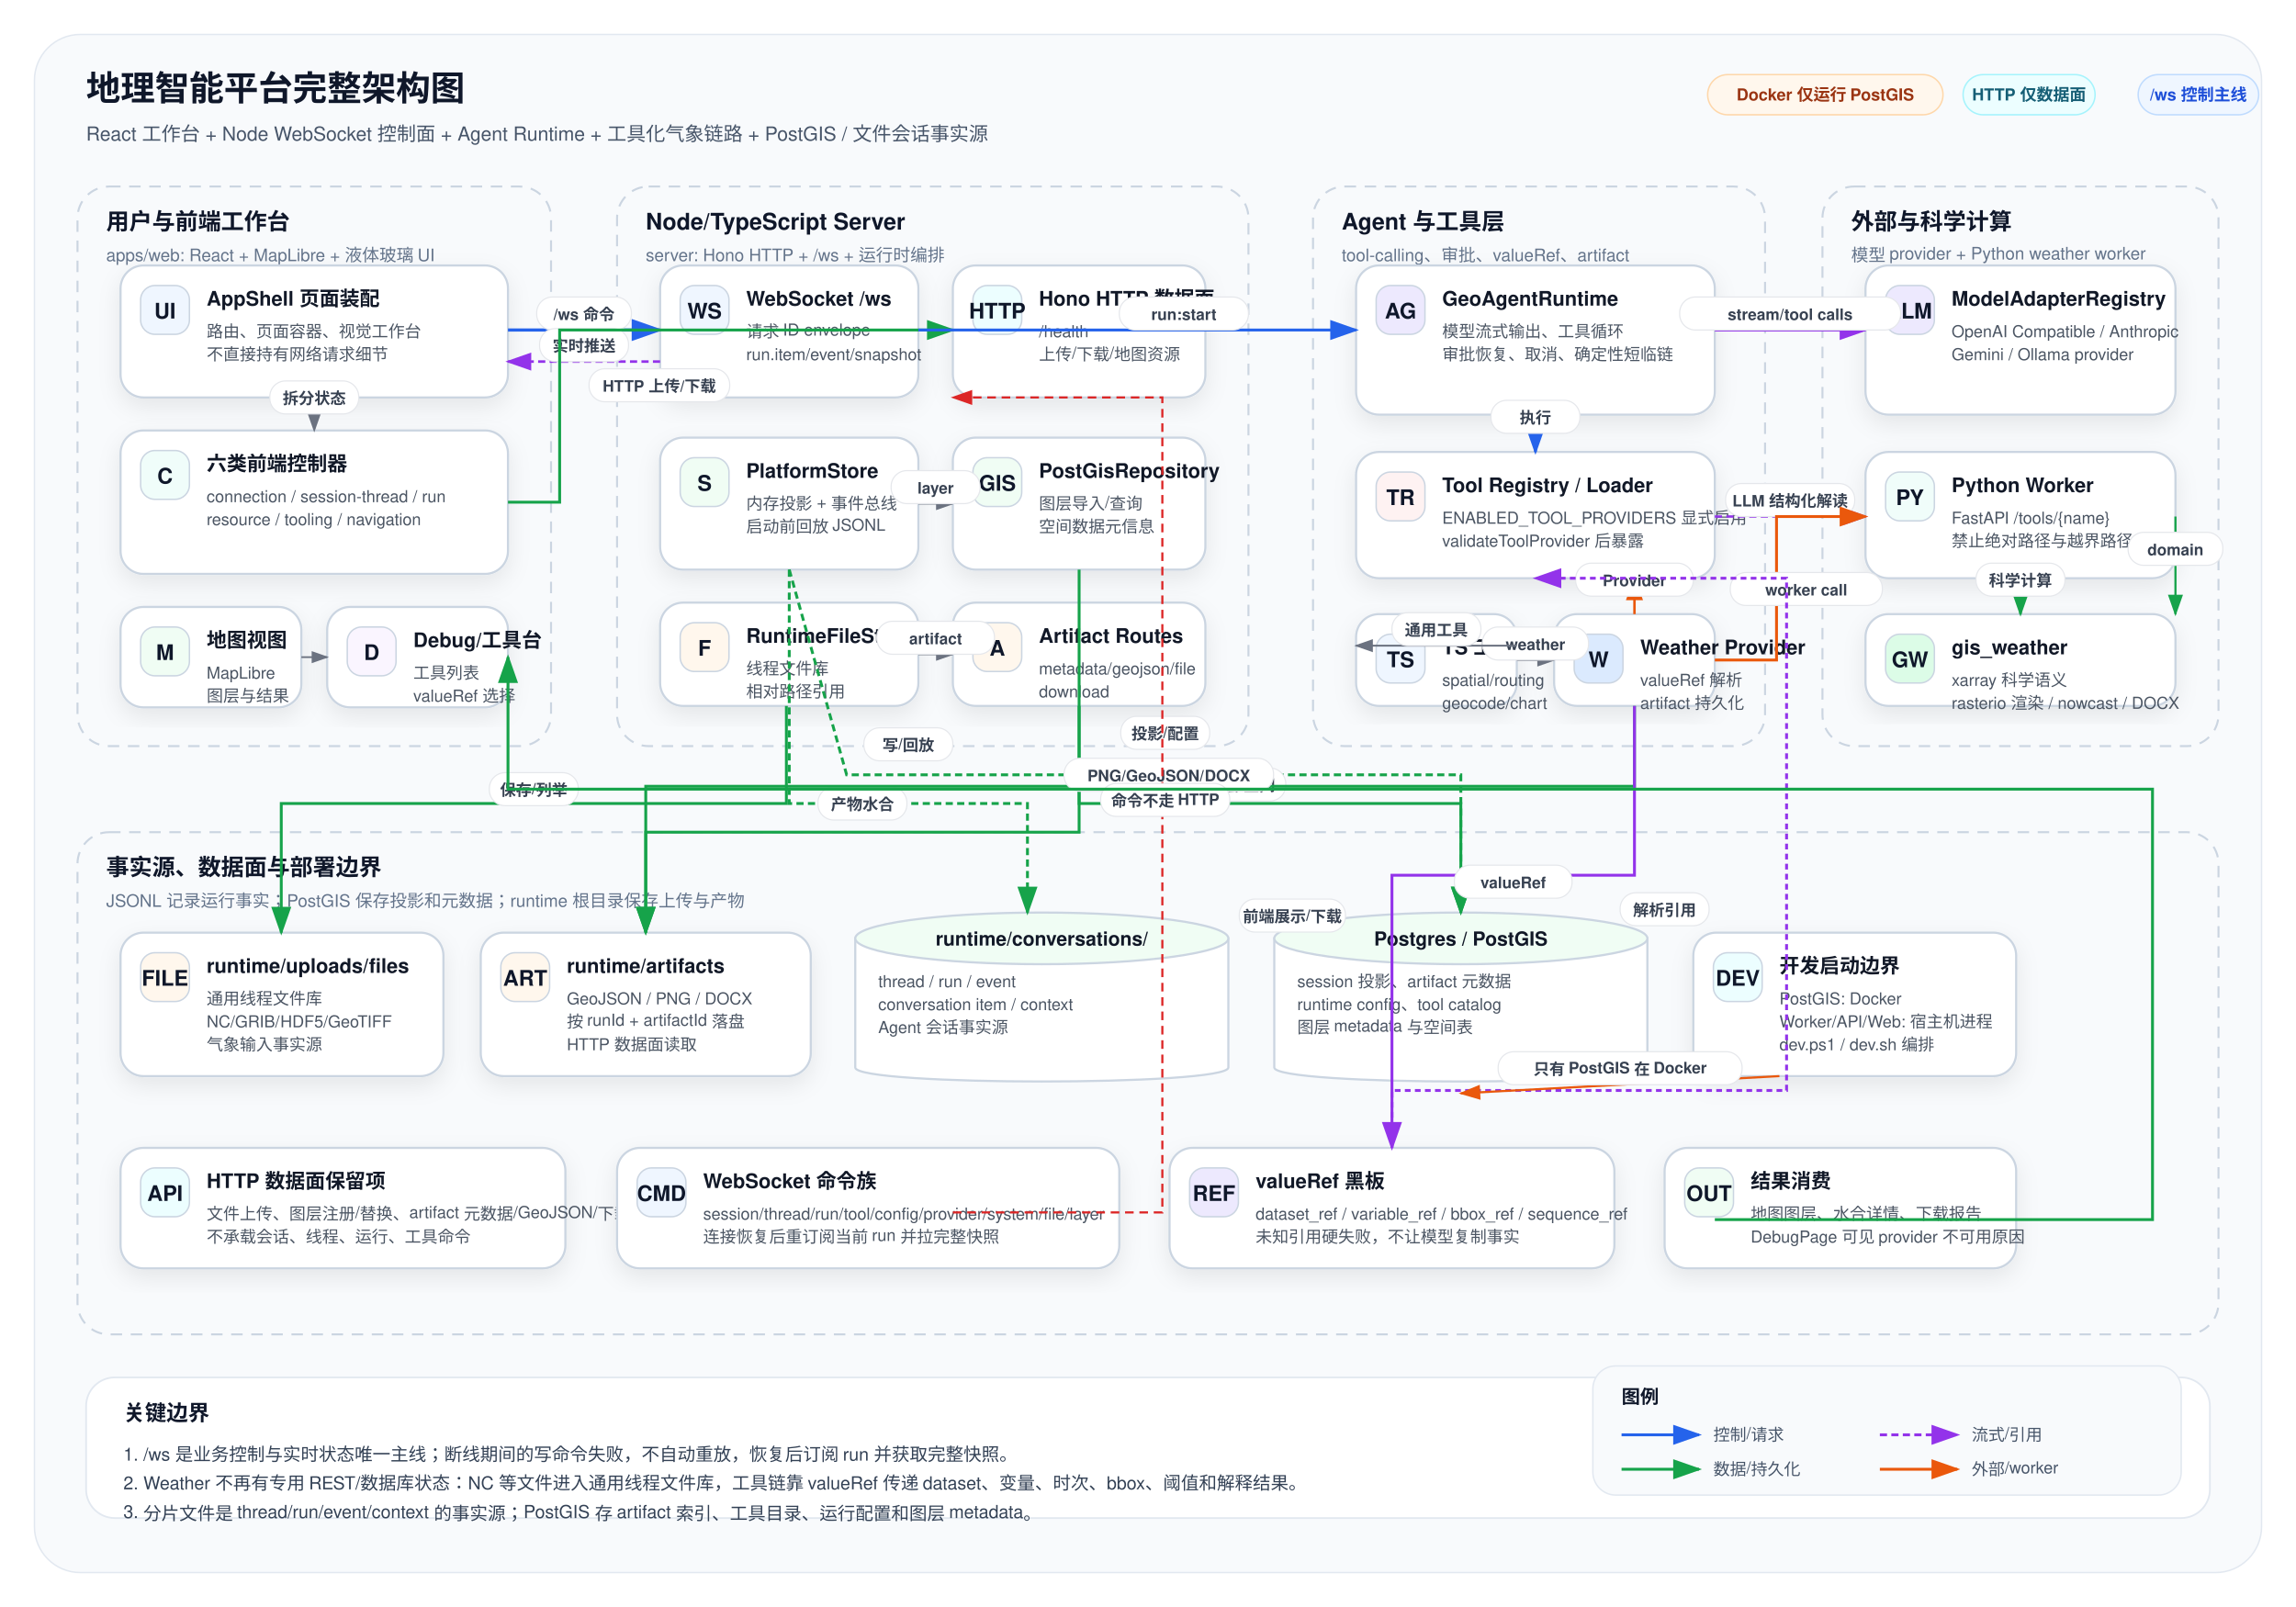
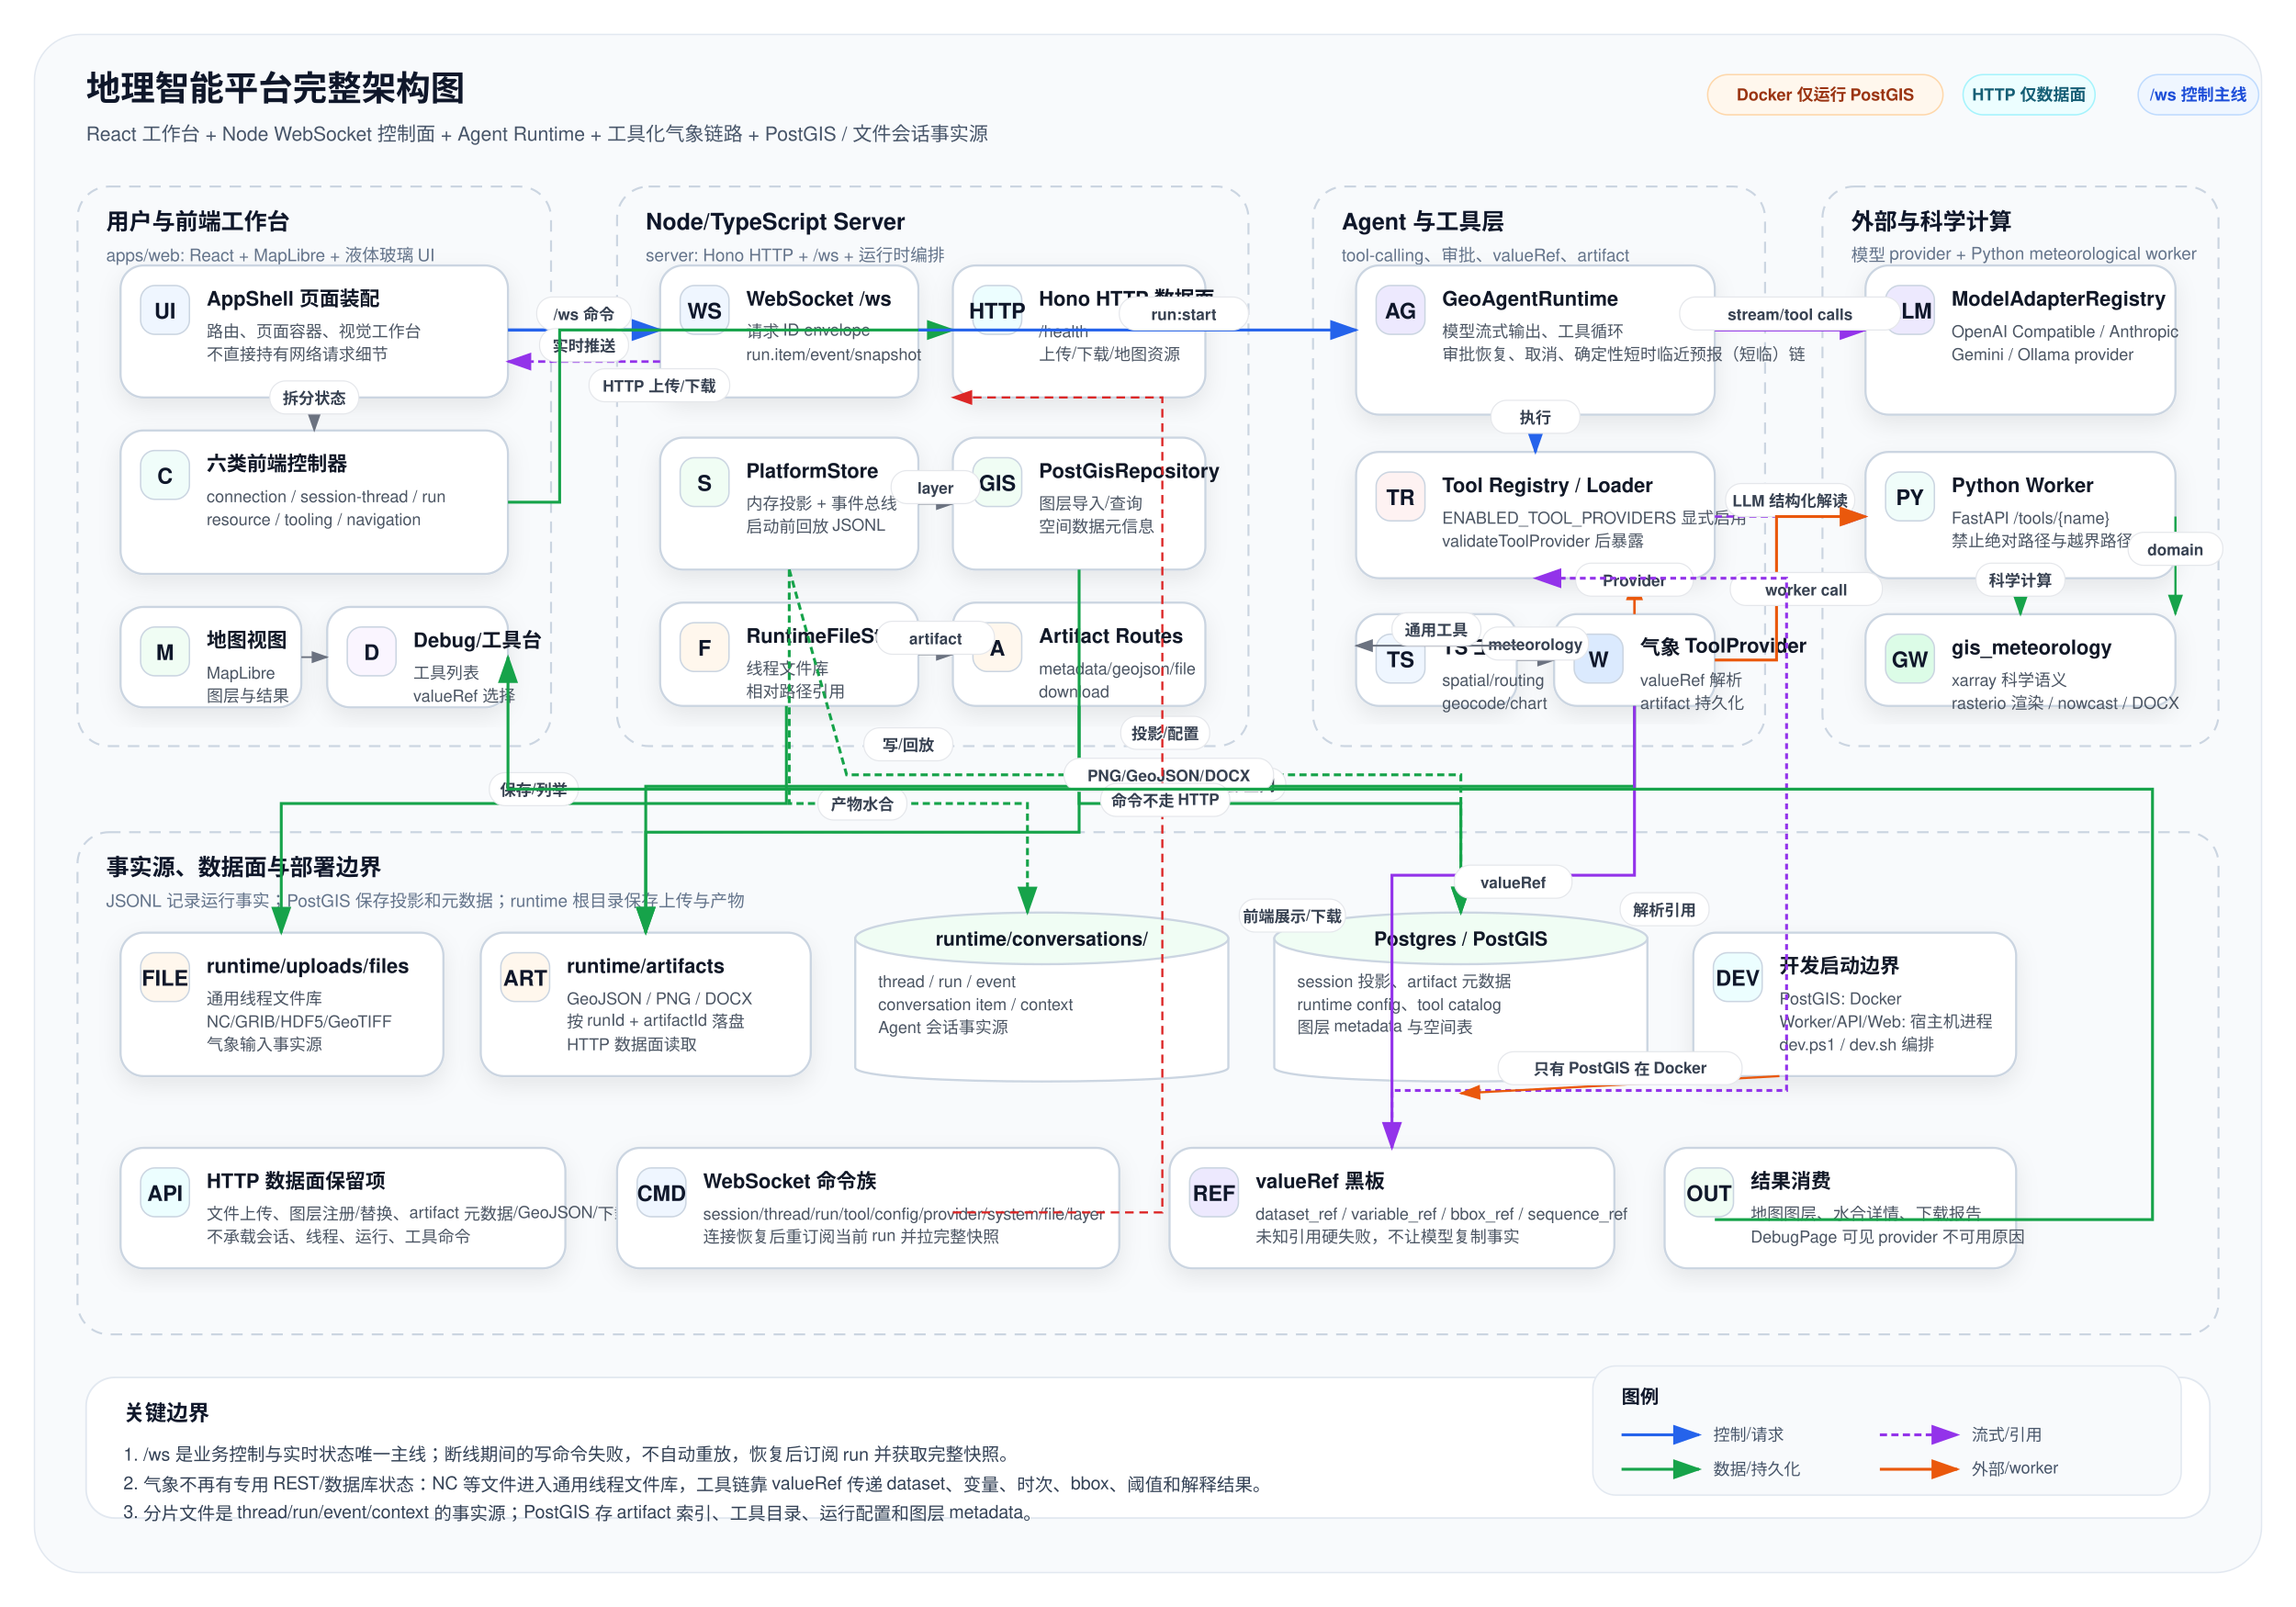
<svg xmlns="http://www.w3.org/2000/svg" viewBox="0 0 1600 1120" width="1600" height="1120">
  <style>
text { font-family: 'Helvetica Neue', Helvetica, Arial, 'PingFang SC', 'Microsoft YaHei', 'Microsoft JhengHei', 'SimHei', sans-serif; }
.node { filter: url(#softShadow); }
</style>
  <defs>
    <filter id="softShadow" x="-20%" y="-20%" width="140%" height="140%">
      <feDropShadow dx="0" dy="6" stdDeviation="8" flood-color="#0f172a" flood-opacity="0.08" />
    </filter>
    <marker id="arrow-blue" markerWidth="10" markerHeight="7" refX="9" refY="3.5" orient="auto">
      <polygon points="0 0, 10 3.5, 0 7" fill="#2563eb" />
    </marker>
    <marker id="arrow-green" markerWidth="10" markerHeight="7" refX="9" refY="3.5" orient="auto">
      <polygon points="0 0, 10 3.5, 0 7" fill="#16a34a" />
    </marker>
    <marker id="arrow-orange" markerWidth="10" markerHeight="7" refX="9" refY="3.5" orient="auto">
      <polygon points="0 0, 10 3.5, 0 7" fill="#ea580c" />
    </marker>
    <marker id="arrow-purple" markerWidth="10" markerHeight="7" refX="9" refY="3.5" orient="auto">
      <polygon points="0 0, 10 3.5, 0 7" fill="#9333ea" />
    </marker>
    <marker id="arrow-gray" markerWidth="10" markerHeight="7" refX="9" refY="3.5" orient="auto">
      <polygon points="0 0, 10 3.5, 0 7" fill="#6b7280" />
    </marker>
    <marker id="arrow-red" markerWidth="10" markerHeight="7" refX="9" refY="3.5" orient="auto">
      <polygon points="0 0, 10 3.5, 0 7" fill="#dc2626" />
    </marker>
  </defs>
  <rect width="1600" height="1120" fill="#ffffff" />
  <rect x="24" y="24" width="1552" height="1072" rx="32" fill="#f8fafc" stroke="#e2e8f0" />
  <text x="60" y="70" font-size="24" fill="#0f172a" font-weight="800" text-anchor="start">地理智能平台完整架构图</text>
  <text x="60" y="98" font-size="13.5" fill="#475569" font-weight="400" text-anchor="start">React 工作台 + Node WebSocket 控制面 + Agent Runtime + 工具化气象链路 + PostGIS / 文件会话事实源</text>
  <rect x="1190" y="52" width="164" height="28" rx="14" fill="#fff7ed" stroke="#fed7aa" stroke-width="1" />
  <text x="1272.0" y="70" font-size="11.5" fill="#9a3412" font-weight="600" text-anchor="middle">Docker 仅运行 PostGIS</text>
  <rect x="1368" y="52" width="92" height="28" rx="14" fill="#ecfeff" stroke="#a5f3fc" stroke-width="1" />
  <text x="1414.0" y="70" font-size="11.5" fill="#155e75" font-weight="600" text-anchor="middle">HTTP 仅数据面</text>
  <rect x="1490" y="52" width="84" height="28" rx="14" fill="#eff6ff" stroke="#bfdbfe" stroke-width="1" />
  <text x="1532.0" y="70" font-size="11.5" fill="#1d4ed8" font-weight="600" text-anchor="middle">/ws 控制主线</text>
  <rect x="54" y="130" width="330" height="390" rx="22" fill="#f8fafc" stroke="#cbd5e1" stroke-width="1.4" stroke-dasharray="8 6" />
  <text x="74" y="160" font-size="16" fill="#0f172a" font-weight="700" text-anchor="start">用户与前端工作台</text>
  <text x="74" y="182" font-size="12" fill="#64748b" font-weight="400" text-anchor="start">apps/web: React + MapLibre + 液体玻璃 UI</text>
  <rect x="430" y="130" width="440" height="390" rx="22" fill="#f8fafc" stroke="#cbd5e1" stroke-width="1.4" stroke-dasharray="8 6" />
  <text x="450" y="160" font-size="16" fill="#0f172a" font-weight="700" text-anchor="start">Node/TypeScript Server</text>
  <text x="450" y="182" font-size="12" fill="#64748b" font-weight="400" text-anchor="start">server: Hono HTTP + /ws + 运行时编排</text>
  <rect x="915" y="130" width="315" height="390" rx="22" fill="#f8fafc" stroke="#cbd5e1" stroke-width="1.4" stroke-dasharray="8 6" />
  <text x="935" y="160" font-size="16" fill="#0f172a" font-weight="700" text-anchor="start">Agent 与工具层</text>
  <text x="935" y="182" font-size="12" fill="#64748b" font-weight="400" text-anchor="start">tool-calling、审批、valueRef、artifact</text>
  <rect x="1270" y="130" width="276" height="390" rx="22" fill="#f8fafc" stroke="#cbd5e1" stroke-width="1.4" stroke-dasharray="8 6" />
  <text x="1290" y="160" font-size="16" fill="#0f172a" font-weight="700" text-anchor="start">外部与科学计算</text>
-   <text x="1290" y="182" font-size="12" fill="#64748b" font-weight="400" text-anchor="start">模型 provider + Python weather worker</text>
+   <text x="1290" y="182" font-size="12" fill="#64748b" font-weight="400" text-anchor="start">模型 provider + Python meteorological worker</text>
  <rect x="54" y="580" width="1492" height="350" rx="22" fill="#f8fafc" stroke="#cbd5e1" stroke-width="1.4" stroke-dasharray="8 6" />
  <text x="74" y="610" font-size="16" fill="#0f172a" font-weight="700" text-anchor="start">事实源、数据面与部署边界</text>
  <text x="74" y="632" font-size="12" fill="#64748b" font-weight="400" text-anchor="start">JSONL 记录运行事实；PostGIS 保存投影和元数据；runtime 根目录保存上传与产物</text>
  <rect x="84" y="185" width="270" height="92" rx="16" fill="#ffffff" stroke="#cbd5e1" stroke-width="1.5" class="node" />
  <rect x="98" y="199" width="34" height="34" rx="10" fill="#eff6ff" stroke="#cbd5e1" stroke-width="1.0" />
  <text x="115" y="222" font-size="15" fill="#0f172a" font-weight="700" text-anchor="middle">UI</text>
  <text x="144" y="213" font-size="14" fill="#111827" font-weight="700" text-anchor="start">AppShell 页面装配</text>
  <text x="144" y="235" font-size="11.5" fill="#4b5563" font-weight="400" text-anchor="start">路由、页面容器、视觉工作台</text>
  <text x="144" y="251" font-size="11.5" fill="#4b5563" font-weight="400" text-anchor="start">不直接持有网络请求细节</text>
  <rect x="84" y="300" width="270" height="100" rx="16" fill="#ffffff" stroke="#cbd5e1" stroke-width="1.5" class="node" />
  <rect x="98" y="314" width="34" height="34" rx="10" fill="#f0fdfa" stroke="#cbd5e1" stroke-width="1.0" />
  <text x="115" y="337" font-size="15" fill="#0f172a" font-weight="700" text-anchor="middle">C</text>
  <text x="144" y="328" font-size="14" fill="#111827" font-weight="700" text-anchor="start">六类前端控制器</text>
  <text x="144" y="350" font-size="11.5" fill="#4b5563" font-weight="400" text-anchor="start">connection / session-thread / run</text>
  <text x="144" y="366" font-size="11.5" fill="#4b5563" font-weight="400" text-anchor="start">resource / tooling / navigation</text>
  <rect x="84" y="423" width="126" height="70" rx="16" fill="#ffffff" stroke="#cbd5e1" stroke-width="1.5" class="node" />
  <rect x="98" y="437" width="34" height="34" rx="10" fill="#f0fdf4" stroke="#cbd5e1" stroke-width="1.0" />
  <text x="115" y="460" font-size="15" fill="#0f172a" font-weight="700" text-anchor="middle">M</text>
  <text x="144" y="451" font-size="14" fill="#111827" font-weight="700" text-anchor="start">地图视图</text>
  <text x="144" y="473" font-size="11.5" fill="#4b5563" font-weight="400" text-anchor="start">MapLibre</text>
  <text x="144" y="489" font-size="11.5" fill="#4b5563" font-weight="400" text-anchor="start">图层与结果</text>
  <rect x="228" y="423" width="126" height="70" rx="16" fill="#ffffff" stroke="#cbd5e1" stroke-width="1.5" class="node" />
  <rect x="242" y="437" width="34" height="34" rx="10" fill="#faf5ff" stroke="#cbd5e1" stroke-width="1.0" />
  <text x="259" y="460" font-size="15" fill="#0f172a" font-weight="700" text-anchor="middle">D</text>
  <text x="288" y="451" font-size="14" fill="#111827" font-weight="700" text-anchor="start">Debug/工具台</text>
  <text x="288" y="473" font-size="11.5" fill="#4b5563" font-weight="400" text-anchor="start">工具列表</text>
  <text x="288" y="489" font-size="11.5" fill="#4b5563" font-weight="400" text-anchor="start">valueRef 选择</text>
  <rect x="460" y="185" width="180" height="92" rx="16" fill="#ffffff" stroke="#cbd5e1" stroke-width="1.5" class="node" />
  <rect x="474" y="199" width="34" height="34" rx="10" fill="#eff6ff" stroke="#cbd5e1" stroke-width="1.0" />
  <text x="491" y="222" font-size="15" fill="#0f172a" font-weight="700" text-anchor="middle">WS</text>
  <text x="520" y="213" font-size="14" fill="#111827" font-weight="700" text-anchor="start">WebSocket /ws</text>
  <text x="520" y="235" font-size="11.5" fill="#4b5563" font-weight="400" text-anchor="start">请求 ID envelope</text>
  <text x="520" y="251" font-size="11.5" fill="#4b5563" font-weight="400" text-anchor="start">run.item/event/snapshot</text>
  <rect x="664" y="185" width="176" height="92" rx="16" fill="#ffffff" stroke="#cbd5e1" stroke-width="1.5" class="node" />
  <rect x="678" y="199" width="34" height="34" rx="10" fill="#ecfeff" stroke="#cbd5e1" stroke-width="1.0" />
  <text x="695" y="222" font-size="15" fill="#0f172a" font-weight="700" text-anchor="middle">HTTP</text>
  <text x="724" y="213" font-size="14" fill="#111827" font-weight="700" text-anchor="start">Hono HTTP 数据面</text>
  <text x="724" y="235" font-size="11.5" fill="#4b5563" font-weight="400" text-anchor="start">/health</text>
  <text x="724" y="251" font-size="11.5" fill="#4b5563" font-weight="400" text-anchor="start">上传/下载/地图资源</text>
  <rect x="460" y="305" width="180" height="92" rx="16" fill="#ffffff" stroke="#cbd5e1" stroke-width="1.5" class="node" />
  <rect x="474" y="319" width="34" height="34" rx="10" fill="#f0fdf4" stroke="#cbd5e1" stroke-width="1.0" />
  <text x="491" y="342" font-size="15" fill="#0f172a" font-weight="700" text-anchor="middle">S</text>
  <text x="520" y="333" font-size="14" fill="#111827" font-weight="700" text-anchor="start">PlatformStore</text>
  <text x="520" y="355" font-size="11.5" fill="#4b5563" font-weight="400" text-anchor="start">内存投影 + 事件总线</text>
  <text x="520" y="371" font-size="11.5" fill="#4b5563" font-weight="400" text-anchor="start">启动前回放 JSONL</text>
  <rect x="664" y="305" width="176" height="92" rx="16" fill="#ffffff" stroke="#cbd5e1" stroke-width="1.5" class="node" />
  <rect x="678" y="319" width="34" height="34" rx="10" fill="#f0fdf4" stroke="#cbd5e1" stroke-width="1.0" />
  <text x="695" y="342" font-size="15" fill="#0f172a" font-weight="700" text-anchor="middle">GIS</text>
  <text x="724" y="333" font-size="14" fill="#111827" font-weight="700" text-anchor="start">PostGisRepository</text>
  <text x="724" y="355" font-size="11.5" fill="#4b5563" font-weight="400" text-anchor="start">图层导入/查询</text>
  <text x="724" y="371" font-size="11.5" fill="#4b5563" font-weight="400" text-anchor="start">空间数据元信息</text>
  <rect x="460" y="420" width="180" height="72" rx="16" fill="#ffffff" stroke="#cbd5e1" stroke-width="1.5" class="node" />
  <rect x="474" y="434" width="34" height="34" rx="10" fill="#fff7ed" stroke="#cbd5e1" stroke-width="1.0" />
  <text x="491" y="457" font-size="15" fill="#0f172a" font-weight="700" text-anchor="middle">F</text>
  <text x="520" y="448" font-size="14" fill="#111827" font-weight="700" text-anchor="start">RuntimeFileStore</text>
  <text x="520" y="470" font-size="11.5" fill="#4b5563" font-weight="400" text-anchor="start">线程文件库</text>
  <text x="520" y="486" font-size="11.5" fill="#4b5563" font-weight="400" text-anchor="start">相对路径引用</text>
  <rect x="664" y="420" width="176" height="72" rx="16" fill="#ffffff" stroke="#cbd5e1" stroke-width="1.5" class="node" />
  <rect x="678" y="434" width="34" height="34" rx="10" fill="#fff7ed" stroke="#cbd5e1" stroke-width="1.0" />
  <text x="695" y="457" font-size="15" fill="#0f172a" font-weight="700" text-anchor="middle">A</text>
  <text x="724" y="448" font-size="14" fill="#111827" font-weight="700" text-anchor="start">Artifact Routes</text>
  <text x="724" y="470" font-size="11.5" fill="#4b5563" font-weight="400" text-anchor="start">metadata/geojson/file</text>
  <text x="724" y="486" font-size="11.5" fill="#4b5563" font-weight="400" text-anchor="start">download</text>
  <rect x="945" y="185" width="250" height="104" rx="16" fill="#ffffff" stroke="#cbd5e1" stroke-width="1.5" class="node" />
  <rect x="959" y="199" width="34" height="34" rx="10" fill="#ede9fe" stroke="#cbd5e1" stroke-width="1.0" />
  <text x="976" y="222" font-size="15" fill="#0f172a" font-weight="700" text-anchor="middle">AG</text>
  <text x="1005" y="213" font-size="14" fill="#111827" font-weight="700" text-anchor="start">GeoAgentRuntime</text>
  <text x="1005" y="235" font-size="11.5" fill="#4b5563" font-weight="400" text-anchor="start">模型流式输出、工具循环</text>
-   <text x="1005" y="251" font-size="11.5" fill="#4b5563" font-weight="400" text-anchor="start">审批恢复、取消、确定性短临链</text>
+   <text x="1005" y="251" font-size="11.5" fill="#4b5563" font-weight="400" text-anchor="start">审批恢复、取消、确定性短时临近预报（短临）链</text>
  <rect x="945" y="315" width="250" height="88" rx="16" fill="#ffffff" stroke="#cbd5e1" stroke-width="1.5" class="node" />
  <rect x="959" y="329" width="34" height="34" rx="10" fill="#fef2f2" stroke="#cbd5e1" stroke-width="1.0" />
  <text x="976" y="352" font-size="15" fill="#0f172a" font-weight="700" text-anchor="middle">TR</text>
  <text x="1005" y="343" font-size="14" fill="#111827" font-weight="700" text-anchor="start">Tool Registry / Loader</text>
  <text x="1005" y="365" font-size="11.5" fill="#4b5563" font-weight="400" text-anchor="start">ENABLED_TOOL_PROVIDERS 显式启用</text>
  <text x="1005" y="381" font-size="11.5" fill="#4b5563" font-weight="400" text-anchor="start">validateToolProvider 后暴露</text>
  <rect x="945" y="428" width="112" height="64" rx="16" fill="#ffffff" stroke="#cbd5e1" stroke-width="1.5" class="node" />
  <rect x="959" y="442" width="34" height="34" rx="10" fill="#eff6ff" stroke="#cbd5e1" stroke-width="1.0" />
  <text x="976" y="465" font-size="15" fill="#0f172a" font-weight="700" text-anchor="middle">TS</text>
  <text x="1005" y="456" font-size="14" fill="#111827" font-weight="700" text-anchor="start">TS 工具</text>
  <text x="1005" y="478" font-size="11.5" fill="#4b5563" font-weight="400" text-anchor="start">spatial/routing</text>
  <text x="1005" y="494" font-size="11.5" fill="#4b5563" font-weight="400" text-anchor="start">geocode/chart</text>
  <rect x="1083" y="428" width="112" height="64" rx="16" fill="#ffffff" stroke="#cbd5e1" stroke-width="1.5" class="node" />
  <rect x="1097" y="442" width="34" height="34" rx="10" fill="#dbeafe" stroke="#cbd5e1" stroke-width="1.0" />
  <text x="1114" y="465" font-size="15" fill="#0f172a" font-weight="700" text-anchor="middle">W</text>
-   <text x="1143" y="456" font-size="14" fill="#111827" font-weight="700" text-anchor="start">Weather Provider</text>
+   <text x="1143" y="456" font-size="14" fill="#111827" font-weight="700" text-anchor="start">气象 ToolProvider</text>
  <text x="1143" y="478" font-size="11.5" fill="#4b5563" font-weight="400" text-anchor="start">valueRef 解析</text>
  <text x="1143" y="494" font-size="11.5" fill="#4b5563" font-weight="400" text-anchor="start">artifact 持久化</text>
  <rect x="1300" y="185" width="216" height="104" rx="16" fill="#ffffff" stroke="#cbd5e1" stroke-width="1.5" class="node" />
  <rect x="1314" y="199" width="34" height="34" rx="10" fill="#ede9fe" stroke="#cbd5e1" stroke-width="1.0" />
  <text x="1331" y="222" font-size="15" fill="#0f172a" font-weight="700" text-anchor="middle">LLM</text>
  <text x="1360" y="213" font-size="14" fill="#111827" font-weight="700" text-anchor="start">ModelAdapterRegistry</text>
  <text x="1360" y="235" font-size="11.5" fill="#4b5563" font-weight="400" text-anchor="start">OpenAI Compatible / Anthropic</text>
  <text x="1360" y="251" font-size="11.5" fill="#4b5563" font-weight="400" text-anchor="start">Gemini / Ollama provider</text>
  <rect x="1300" y="315" width="216" height="88" rx="16" fill="#ffffff" stroke="#cbd5e1" stroke-width="1.5" class="node" />
  <rect x="1314" y="329" width="34" height="34" rx="10" fill="#f0fdfa" stroke="#cbd5e1" stroke-width="1.0" />
  <text x="1331" y="352" font-size="15" fill="#0f172a" font-weight="700" text-anchor="middle">PY</text>
  <text x="1360" y="343" font-size="14" fill="#111827" font-weight="700" text-anchor="start">Python Worker</text>
  <text x="1360" y="365" font-size="11.5" fill="#4b5563" font-weight="400" text-anchor="start">FastAPI /tools/{name}</text>
  <text x="1360" y="381" font-size="11.5" fill="#4b5563" font-weight="400" text-anchor="start">禁止绝对路径与越界路径</text>
  <rect x="1300" y="428" width="216" height="64" rx="16" fill="#ffffff" stroke="#cbd5e1" stroke-width="1.5" class="node" />
  <rect x="1314" y="442" width="34" height="34" rx="10" fill="#dcfce7" stroke="#cbd5e1" stroke-width="1.0" />
  <text x="1331" y="465" font-size="15" fill="#0f172a" font-weight="700" text-anchor="middle">GW</text>
-   <text x="1360" y="456" font-size="14" fill="#111827" font-weight="700" text-anchor="start">gis_weather</text>
+   <text x="1360" y="456" font-size="14" fill="#111827" font-weight="700" text-anchor="start">gis_meteorology</text>
  <text x="1360" y="478" font-size="11.5" fill="#4b5563" font-weight="400" text-anchor="start">xarray 科学语义</text>
  <text x="1360" y="494" font-size="11.5" fill="#4b5563" font-weight="400" text-anchor="start">rasterio 渲染 / nowcast / DOCX</text>
  <rect x="84" y="650" width="225" height="100" rx="16" fill="#ffffff" stroke="#cbd5e1" stroke-width="1.5" class="node" />
  <rect x="98" y="664" width="34" height="34" rx="10" fill="#fff7ed" stroke="#cbd5e1" stroke-width="1.0" />
  <text x="115" y="687" font-size="15" fill="#0f172a" font-weight="700" text-anchor="middle">FILE</text>
  <text x="144" y="678" font-size="14" fill="#111827" font-weight="700" text-anchor="start">runtime/uploads/files</text>
  <text x="144" y="700" font-size="11.5" fill="#4b5563" font-weight="400" text-anchor="start">通用线程文件库</text>
  <text x="144" y="716" font-size="11.5" fill="#4b5563" font-weight="400" text-anchor="start">NC/GRIB/HDF5/GeoTIFF</text>
  <text x="144" y="732" font-size="11.5" fill="#4b5563" font-weight="400" text-anchor="start">气象输入事实源</text>
  <rect x="335" y="650" width="230" height="100" rx="16" fill="#ffffff" stroke="#cbd5e1" stroke-width="1.5" class="node" />
  <rect x="349" y="664" width="34" height="34" rx="10" fill="#fff7ed" stroke="#cbd5e1" stroke-width="1.0" />
  <text x="366" y="687" font-size="15" fill="#0f172a" font-weight="700" text-anchor="middle">ART</text>
  <text x="395" y="678" font-size="14" fill="#111827" font-weight="700" text-anchor="start">runtime/artifacts</text>
  <text x="395" y="700" font-size="11.5" fill="#4b5563" font-weight="400" text-anchor="start">GeoJSON / PNG / DOCX</text>
  <text x="395" y="716" font-size="11.5" fill="#4b5563" font-weight="400" text-anchor="start">按 runId + artifactId 落盘</text>
  <text x="395" y="732" font-size="11.5" fill="#4b5563" font-weight="400" text-anchor="start">HTTP 数据面读取</text>
  <path d="M596,654 C596,641 856,641 856,654 L856,744 C856,757 596,757 596,744 Z" fill="#ffffff" stroke="#cbd5e1" stroke-width="1.5" />
  <ellipse cx="726.0" cy="654" rx="130.0" ry="18" fill="#f0fdf4" stroke="#cbd5e1" stroke-width="1.5" />
  <text x="726.0" y="659" font-size="13.5" fill="#111827" font-weight="700" text-anchor="middle">runtime/conversations/</text>
  <text x="612" y="688" font-size="11.5" fill="#4b5563" font-weight="400" text-anchor="start">thread / run / event</text>
  <text x="612" y="704" font-size="11.5" fill="#4b5563" font-weight="400" text-anchor="start">conversation item / context</text>
  <text x="612" y="720" font-size="11.5" fill="#4b5563" font-weight="400" text-anchor="start">Agent 会话事实源</text>
  <path d="M888,654 C888,641 1148,641 1148,654 L1148,744 C1148,757 888,757 888,744 Z" fill="#ffffff" stroke="#cbd5e1" stroke-width="1.5" />
  <ellipse cx="1018.0" cy="654" rx="130.0" ry="18" fill="#f0fdf4" stroke="#cbd5e1" stroke-width="1.5" />
  <text x="1018.0" y="659" font-size="13.5" fill="#111827" font-weight="700" text-anchor="middle">Postgres / PostGIS</text>
  <text x="904" y="688" font-size="11.5" fill="#4b5563" font-weight="400" text-anchor="start">session 投影、artifact 元数据</text>
  <text x="904" y="704" font-size="11.5" fill="#4b5563" font-weight="400" text-anchor="start">runtime config、tool catalog</text>
  <text x="904" y="720" font-size="11.5" fill="#4b5563" font-weight="400" text-anchor="start">图层 metadata 与空间表</text>
  <rect x="1180" y="650" width="225" height="100" rx="16" fill="#ffffff" stroke="#cbd5e1" stroke-width="1.5" class="node" />
  <rect x="1194" y="664" width="34" height="34" rx="10" fill="#ecfeff" stroke="#cbd5e1" stroke-width="1.0" />
  <text x="1211" y="687" font-size="15" fill="#0f172a" font-weight="700" text-anchor="middle">DEV</text>
  <text x="1240" y="678" font-size="14" fill="#111827" font-weight="700" text-anchor="start">开发启动边界</text>
  <text x="1240" y="700" font-size="11.5" fill="#4b5563" font-weight="400" text-anchor="start">PostGIS: Docker</text>
  <text x="1240" y="716" font-size="11.5" fill="#4b5563" font-weight="400" text-anchor="start">Worker/API/Web: 宿主机进程</text>
  <text x="1240" y="732" font-size="11.5" fill="#4b5563" font-weight="400" text-anchor="start">dev.ps1 / dev.sh 编排</text>
  <rect x="84" y="800" width="310" height="84" rx="16" fill="#ffffff" stroke="#cbd5e1" stroke-width="1.5" class="node" />
  <rect x="98" y="814" width="34" height="34" rx="10" fill="#ecfeff" stroke="#cbd5e1" stroke-width="1.0" />
  <text x="115" y="837" font-size="15" fill="#0f172a" font-weight="700" text-anchor="middle">API</text>
  <text x="144" y="828" font-size="14" fill="#111827" font-weight="700" text-anchor="start">HTTP 数据面保留项</text>
  <text x="144" y="850" font-size="11.5" fill="#4b5563" font-weight="400" text-anchor="start">文件上传、图层注册/替换、artifact 元数据/GeoJSON/下载、底图资源</text>
  <text x="144" y="866" font-size="11.5" fill="#4b5563" font-weight="400" text-anchor="start">不承载会话、线程、运行、工具命令</text>
  <rect x="430" y="800" width="350" height="84" rx="16" fill="#ffffff" stroke="#cbd5e1" stroke-width="1.5" class="node" />
  <rect x="444" y="814" width="34" height="34" rx="10" fill="#eff6ff" stroke="#cbd5e1" stroke-width="1.0" />
  <text x="461" y="837" font-size="15" fill="#0f172a" font-weight="700" text-anchor="middle">CMD</text>
  <text x="490" y="828" font-size="14" fill="#111827" font-weight="700" text-anchor="start">WebSocket 命令族</text>
  <text x="490" y="850" font-size="11.5" fill="#4b5563" font-weight="400" text-anchor="start">session/thread/run/tool/config/provider/system/file/layer</text>
  <text x="490" y="866" font-size="11.5" fill="#4b5563" font-weight="400" text-anchor="start">连接恢复后重订阅当前 run 并拉完整快照</text>
  <rect x="815" y="800" width="310" height="84" rx="16" fill="#ffffff" stroke="#cbd5e1" stroke-width="1.5" class="node" />
  <rect x="829" y="814" width="34" height="34" rx="10" fill="#ede9fe" stroke="#cbd5e1" stroke-width="1.0" />
  <text x="846" y="837" font-size="15" fill="#0f172a" font-weight="700" text-anchor="middle">REF</text>
  <text x="875" y="828" font-size="14" fill="#111827" font-weight="700" text-anchor="start">valueRef 黑板</text>
  <text x="875" y="850" font-size="11.5" fill="#4b5563" font-weight="400" text-anchor="start">dataset_ref / variable_ref / bbox_ref / sequence_ref</text>
  <text x="875" y="866" font-size="11.5" fill="#4b5563" font-weight="400" text-anchor="start">未知引用硬失败，不让模型复制事实</text>
  <rect x="1160" y="800" width="245" height="84" rx="16" fill="#ffffff" stroke="#cbd5e1" stroke-width="1.5" class="node" />
  <rect x="1174" y="814" width="34" height="34" rx="10" fill="#f0fdf4" stroke="#cbd5e1" stroke-width="1.0" />
  <text x="1191" y="837" font-size="15" fill="#0f172a" font-weight="700" text-anchor="middle">OUT</text>
  <text x="1220" y="828" font-size="14" fill="#111827" font-weight="700" text-anchor="start">结果消费</text>
  <text x="1220" y="850" font-size="11.5" fill="#4b5563" font-weight="400" text-anchor="start">地图图层、水合详情、下载报告</text>
  <text x="1220" y="866" font-size="11.5" fill="#4b5563" font-weight="400" text-anchor="start">DebugPage 可见 provider 不可用原因</text>
  <line x1="354" y1="230" x2="460" y2="230" stroke="#2563eb" stroke-width="2.2" marker-end="url(#arrow-blue)" />
  <rect x="374.0" y="207.0" width="66" height="23" rx="11" fill="#ffffff" stroke="#e5e7eb" stroke-width="0.8" />
  <text x="407.0" y="223.0" font-size="11" fill="#374151" font-weight="600" text-anchor="middle">/ws 命令</text>
  <line x1="460" y1="252" x2="354" y2="252" stroke="#9333ea" stroke-width="1.8" stroke-dasharray="5 3" marker-end="url(#arrow-purple)" />
  <rect x="376.0" y="229.0" width="62" height="23" rx="11" fill="#ffffff" stroke="#e5e7eb" stroke-width="0.8" />
  <text x="407.0" y="245.0" font-size="11" fill="#374151" font-weight="600" text-anchor="middle">实时推送</text>
  <path d="M 354 350 L 390 350 L 390 230 L 664 230" fill="none" stroke="#16a34a" stroke-width="2.0" marker-end="url(#arrow-green)" />
  <rect x="410.5" y="257.0" width="98" height="23" rx="11" fill="#ffffff" stroke="#e5e7eb" stroke-width="0.8" />
  <text x="459.5" y="273.0" font-size="11" fill="#374151" font-weight="600" text-anchor="middle">HTTP 上传/下载</text>
  <path d="M 640 230 L 890 230 L 945 230" fill="none" stroke="#2563eb" stroke-width="2.0" marker-end="url(#arrow-blue)" />
  <rect x="780.0" y="207.0" width="90" height="23" rx="11" fill="#ffffff" stroke="#e5e7eb" stroke-width="0.8" />
  <text x="825.0" y="223.0" font-size="11" fill="#374151" font-weight="600" text-anchor="middle">run:start</text>
  <line x1="1030" y1="185" x2="1030" y2="130" stroke="#2563eb" stroke-width="0" marker-end="url(#arrow-blue)" />
  <line x1="1195" y1="230" x2="1300" y2="230" stroke="#9333ea" stroke-width="2.0" marker-end="url(#arrow-purple)" />
  <rect x="1170.5" y="207.0" width="154" height="23" rx="11" fill="#ffffff" stroke="#e5e7eb" stroke-width="0.8" />
  <text x="1247.5" y="223.0" font-size="11" fill="#374151" font-weight="600" text-anchor="middle">stream/tool calls</text>
  <line x1="1070" y1="289" x2="1070" y2="315" stroke="#2563eb" stroke-width="2.0" marker-end="url(#arrow-blue)" />
  <rect x="1039.0" y="279.0" width="62" height="23" rx="11" fill="#ffffff" stroke="#e5e7eb" stroke-width="0.8" />
  <text x="1070.0" y="295.0" font-size="11" fill="#374151" font-weight="600" text-anchor="middle">执行</text>
  <line x1="1195" y1="360" x2="1300" y2="360" stroke="#9333ea" stroke-width="1.7" stroke-dasharray="5 3" marker-end="url(#arrow-purple)" />
  <rect x="1202.5" y="337.0" width="90" height="23" rx="11" fill="#ffffff" stroke="#e5e7eb" stroke-width="0.8" />
  <text x="1247.5" y="353.0" font-size="11" fill="#374151" font-weight="600" text-anchor="middle">LLM 结构化解读</text>
  <line x1="1139" y1="428" x2="1139" y2="403" stroke="#ea580c" stroke-width="1.7" marker-end="url(#arrow-orange)" />
  <rect x="1098.0" y="392.5" width="82" height="23" rx="11" fill="#ffffff" stroke="#e5e7eb" stroke-width="0.8" />
  <text x="1139.0" y="408.5" font-size="11" fill="#374151" font-weight="600" text-anchor="middle">Provider</text>
  <path d="M 1195 460 L 1238 460 L 1238 360 L 1300 360" fill="none" stroke="#ea580c" stroke-width="2.0" marker-end="url(#arrow-orange)" />
  <rect x="1205.75" y="399.0" width="106" height="23" rx="11" fill="#ffffff" stroke="#e5e7eb" stroke-width="0.8" />
  <text x="1258.75" y="415.0" font-size="11" fill="#374151" font-weight="600" text-anchor="middle">worker call</text>
  <line x1="1408" y1="403" x2="1408" y2="428" stroke="#16a34a" stroke-width="1.8" marker-end="url(#arrow-green)" />
  <rect x="1377.0" y="392.5" width="62" height="23" rx="11" fill="#ffffff" stroke="#e5e7eb" stroke-width="0.8" />
  <text x="1408.0" y="408.5" font-size="11" fill="#374151" font-weight="600" text-anchor="middle">科学计算</text>
  <path d="M 550 397 L 550 560 L 716 560 L 716 636" fill="none" stroke="#16a34a" stroke-width="2.0" stroke-dasharray="5 3" marker-end="url(#arrow-green)" />
  <rect x="602.0" y="507.25" width="62" height="23" rx="11" fill="#ffffff" stroke="#e5e7eb" stroke-width="0.8" />
  <text x="633.0" y="523.25" font-size="11" fill="#374151" font-weight="600" text-anchor="middle">写/回放</text>
  <path d="M 550 397 L 590 540 L 1018 540 L 1018 636" fill="none" stroke="#16a34a" stroke-width="2.0" stroke-dasharray="5 3" marker-end="url(#arrow-green)" />
  <rect x="781.0" y="499.25" width="62" height="23" rx="11" fill="#ffffff" stroke="#e5e7eb" stroke-width="0.8" />
  <text x="812.0" y="515.25" font-size="11" fill="#374151" font-weight="600" text-anchor="middle">投影/配置</text>
  <path d="M 752 397 L 752 560 L 1018 560 L 1018 636" fill="none" stroke="#16a34a" stroke-width="2.0" marker-end="url(#arrow-green)" />
  <rect x="834.0" y="535.25" width="62" height="23" rx="11" fill="#ffffff" stroke="#e5e7eb" stroke-width="0.8" />
  <text x="865.0" y="551.25" font-size="11" fill="#374151" font-weight="600" text-anchor="middle">图层/空间</text>
  <path d="M 548 492 L 548 560 L 196 560 L 196 650" fill="none" stroke="#16a34a" stroke-width="2.0" marker-end="url(#arrow-green)" />
  <rect x="341.0" y="538.5" width="62" height="23" rx="11" fill="#ffffff" stroke="#e5e7eb" stroke-width="0.8" />
  <text x="372.0" y="554.5" font-size="11" fill="#374151" font-weight="600" text-anchor="middle">保存/列举</text>
  <path d="M 752 492 L 752 580 L 450 580 L 450 650" fill="none" stroke="#16a34a" stroke-width="2.0" marker-end="url(#arrow-green)" />
  <rect x="570.0" y="548.5" width="62" height="23" rx="11" fill="#ffffff" stroke="#e5e7eb" stroke-width="0.8" />
  <text x="601.0" y="564.5" font-size="11" fill="#374151" font-weight="600" text-anchor="middle">产物水合</text>
  <path d="M 1139 492 L 1139 548 L 450 548 L 450 650" fill="none" stroke="#16a34a" stroke-width="2.0" marker-end="url(#arrow-green)" />
  <rect x="741.5" y="528.5" width="146" height="23" rx="11" fill="#ffffff" stroke="#e5e7eb" stroke-width="0.8" />
  <text x="814.5" y="544.5" font-size="11" fill="#374151" font-weight="600" text-anchor="middle">PNG/GeoJSON/DOCX</text>
  <path d="M 1139 492 L 1139 610 L 970 610 L 970 800" fill="none" stroke="#9333ea" stroke-width="2.0" marker-end="url(#arrow-purple)" />
  <rect x="1013.5" y="603.0" width="82" height="23" rx="11" fill="#ffffff" stroke="#e5e7eb" stroke-width="0.8" />
  <text x="1054.5" y="619.0" font-size="11" fill="#374151" font-weight="600" text-anchor="middle">valueRef</text>
  <path d="M 970 800 L 970 760 L 1245 760 L 1245 403 L 1070 403" fill="none" stroke="#9333ea" stroke-width="2.0" stroke-dasharray="4 3" marker-end="url(#arrow-purple)" />
  <rect x="1129.0" y="622.2" width="62" height="23" rx="11" fill="#ffffff" stroke="#e5e7eb" stroke-width="0.8" />
  <text x="1160.0" y="638.2" font-size="11" fill="#374151" font-weight="600" text-anchor="middle">解析引用</text>
  <path d="M 664 845 L 810 845 L 810 277 L 664 277" fill="none" stroke="#dc2626" stroke-width="1.5" stroke-dasharray="6 4" marker-end="url(#arrow-red)" />
  <rect x="767.0" y="546.0" width="90" height="23" rx="11" fill="#ffffff" stroke="#e5e7eb" stroke-width="0.8" />
  <text x="812.0" y="562.0" font-size="11" fill="#374151" font-weight="600" text-anchor="middle">命令不走 HTTP</text>
  <line x1="1240" y1="750" x2="1018" y2="762" stroke="#ea580c" stroke-width="1.5" marker-end="url(#arrow-orange)" />
  <rect x="1044.0" y="733.0" width="170" height="23" rx="11" fill="#ffffff" stroke="#e5e7eb" stroke-width="0.8" />
  <text x="1129.0" y="749.0" font-size="11" fill="#374151" font-weight="600" text-anchor="middle">只有 PostGIS 在 Docker</text>
  <path d="M 1195 850 L 1500 850 L 1500 550 L 354 550 L 354 458" fill="none" stroke="#16a34a" stroke-width="2.0" marker-end="url(#arrow-green)" />
  <rect x="863.6" y="626.6" width="74" height="23" rx="11" fill="#ffffff" stroke="#e5e7eb" stroke-width="0.8" />
  <text x="900.6" y="642.6" font-size="11" fill="#374151" font-weight="600" text-anchor="middle">前端展示/下载</text>
  <line x1="219" y1="277" x2="219" y2="300" stroke="#6b7280" stroke-width="1.4" stroke-dasharray="4 2" marker-end="url(#arrow-gray)" />
  <rect x="188.0" y="265.5" width="62" height="23" rx="11" fill="#ffffff" stroke="#e5e7eb" stroke-width="0.8" />
  <text x="219.0" y="281.5" font-size="11" fill="#374151" font-weight="600" text-anchor="middle">拆分状态</text>
  <line x1="210" y1="458" x2="228" y2="458" stroke="#6b7280" stroke-width="1.2" marker-end="url(#arrow-gray)" />
  <line x1="640" y1="351" x2="664" y2="351" stroke="#6b7280" stroke-width="1.3" marker-end="url(#arrow-gray)" />
  <rect x="621.0" y="328.0" width="62" height="23" rx="11" fill="#ffffff" stroke="#e5e7eb" stroke-width="0.8" />
  <text x="652.0" y="344.0" font-size="11" fill="#374151" font-weight="600" text-anchor="middle">layer</text>
  <line x1="640" y1="456" x2="664" y2="456" stroke="#6b7280" stroke-width="1.3" marker-end="url(#arrow-gray)" />
  <rect x="611.0" y="433.0" width="82" height="23" rx="11" fill="#ffffff" stroke="#e5e7eb" stroke-width="0.8" />
  <text x="652.0" y="449.0" font-size="11" fill="#374151" font-weight="600" text-anchor="middle">artifact</text>
  <line x1="1057" y1="460" x2="1083" y2="460" stroke="#6b7280" stroke-width="1.3" marker-end="url(#arrow-gray)" />
  <rect x="1033.0" y="437.0" width="74" height="23" rx="11" fill="#ffffff" stroke="#e5e7eb" stroke-width="0.8" />
-   <text x="1070.0" y="453.0" font-size="11" fill="#374151" font-weight="600" text-anchor="middle">weather</text>
+   <text x="1070.0" y="453.0" font-size="11" fill="#374151" font-weight="600" text-anchor="middle">meteorology</text>
  <line x1="1057" y1="450" x2="945" y2="450" stroke="#6b7280" stroke-width="1.3" marker-end="url(#arrow-gray)" />
  <rect x="970.0" y="427.0" width="62" height="23" rx="11" fill="#ffffff" stroke="#e5e7eb" stroke-width="0.8" />
  <text x="1001.0" y="443.0" font-size="11" fill="#374151" font-weight="600" text-anchor="middle">通用工具</text>
  <line x1="1516" y1="360" x2="1516" y2="428" stroke="#16a34a" stroke-width="1.5" marker-end="url(#arrow-green)" />
  <rect x="1483.0" y="371.0" width="66" height="23" rx="11" fill="#ffffff" stroke="#e5e7eb" stroke-width="0.8" />
  <text x="1516.0" y="387.0" font-size="11" fill="#374151" font-weight="600" text-anchor="middle">domain</text>
  <rect x="60" y="960" width="1480" height="98" rx="20" fill="#ffffff" stroke="#e2e8f0" stroke-width="1.2" />
  <text x="86" y="990" font-size="15" fill="#0f172a" font-weight="800" text-anchor="start">关键边界</text>
  <text x="86" y="1018" font-size="12.5" fill="#334155" font-weight="400" text-anchor="start">1. /ws 是业务控制与实时状态唯一主线；断线期间的写命令失败，不自动重放，恢复后订阅 run 并获取完整快照。</text>
-   <text x="86" y="1038" font-size="12.5" fill="#334155" font-weight="400" text-anchor="start">2. Weather 不再有专用 REST/数据库状态：NC 等文件进入通用线程文件库，工具链靠 valueRef 传递 dataset、变量、时次、bbox、阈值和解释结果。</text>
+   <text x="86" y="1038" font-size="12.5" fill="#334155" font-weight="400" text-anchor="start">2. 气象不再有专用 REST/数据库状态：NC 等文件进入通用线程文件库，工具链靠 valueRef 传递 dataset、变量、时次、bbox、阈值和解释结果。</text>
  <text x="86" y="1058" font-size="12.5" fill="#334155" font-weight="400" text-anchor="start">3. 分片文件是 thread/run/event/context 的事实源；PostGIS 存 artifact 索引、工具目录、运行配置和图层 metadata。</text>
  <rect x="1110" y="952" width="410" height="90" rx="16" fill="#f8fafc" stroke="#e2e8f0" stroke-width="1.0" />
  <text x="1130" y="978" font-size="13" fill="#0f172a" font-weight="700" text-anchor="start">图例</text>
  <line x1="1130" y1="1000" x2="1184" y2="1000" stroke="#2563eb" stroke-width="2" marker-end="url(#arrow-blue)" />
  <text x="1194" y="1004" font-size="11.5" fill="#475569" font-weight="400" text-anchor="start">控制/请求</text>
  <line x1="1130" y1="1024" x2="1184" y2="1024" stroke="#16a34a" stroke-width="2" marker-end="url(#arrow-green)" />
  <text x="1194" y="1028" font-size="11.5" fill="#475569" font-weight="400" text-anchor="start">数据/持久化</text>
  <line x1="1310" y1="1000" x2="1364" y2="1000" stroke="#9333ea" stroke-width="2" stroke-dasharray="5 3" marker-end="url(#arrow-purple)" />
  <text x="1374" y="1004" font-size="11.5" fill="#475569" font-weight="400" text-anchor="start">流式/引用</text>
  <line x1="1310" y1="1024" x2="1364" y2="1024" stroke="#ea580c" stroke-width="2" marker-end="url(#arrow-orange)" />
  <text x="1374" y="1028" font-size="11.5" fill="#475569" font-weight="400" text-anchor="start">外部/worker</text>
</svg>
